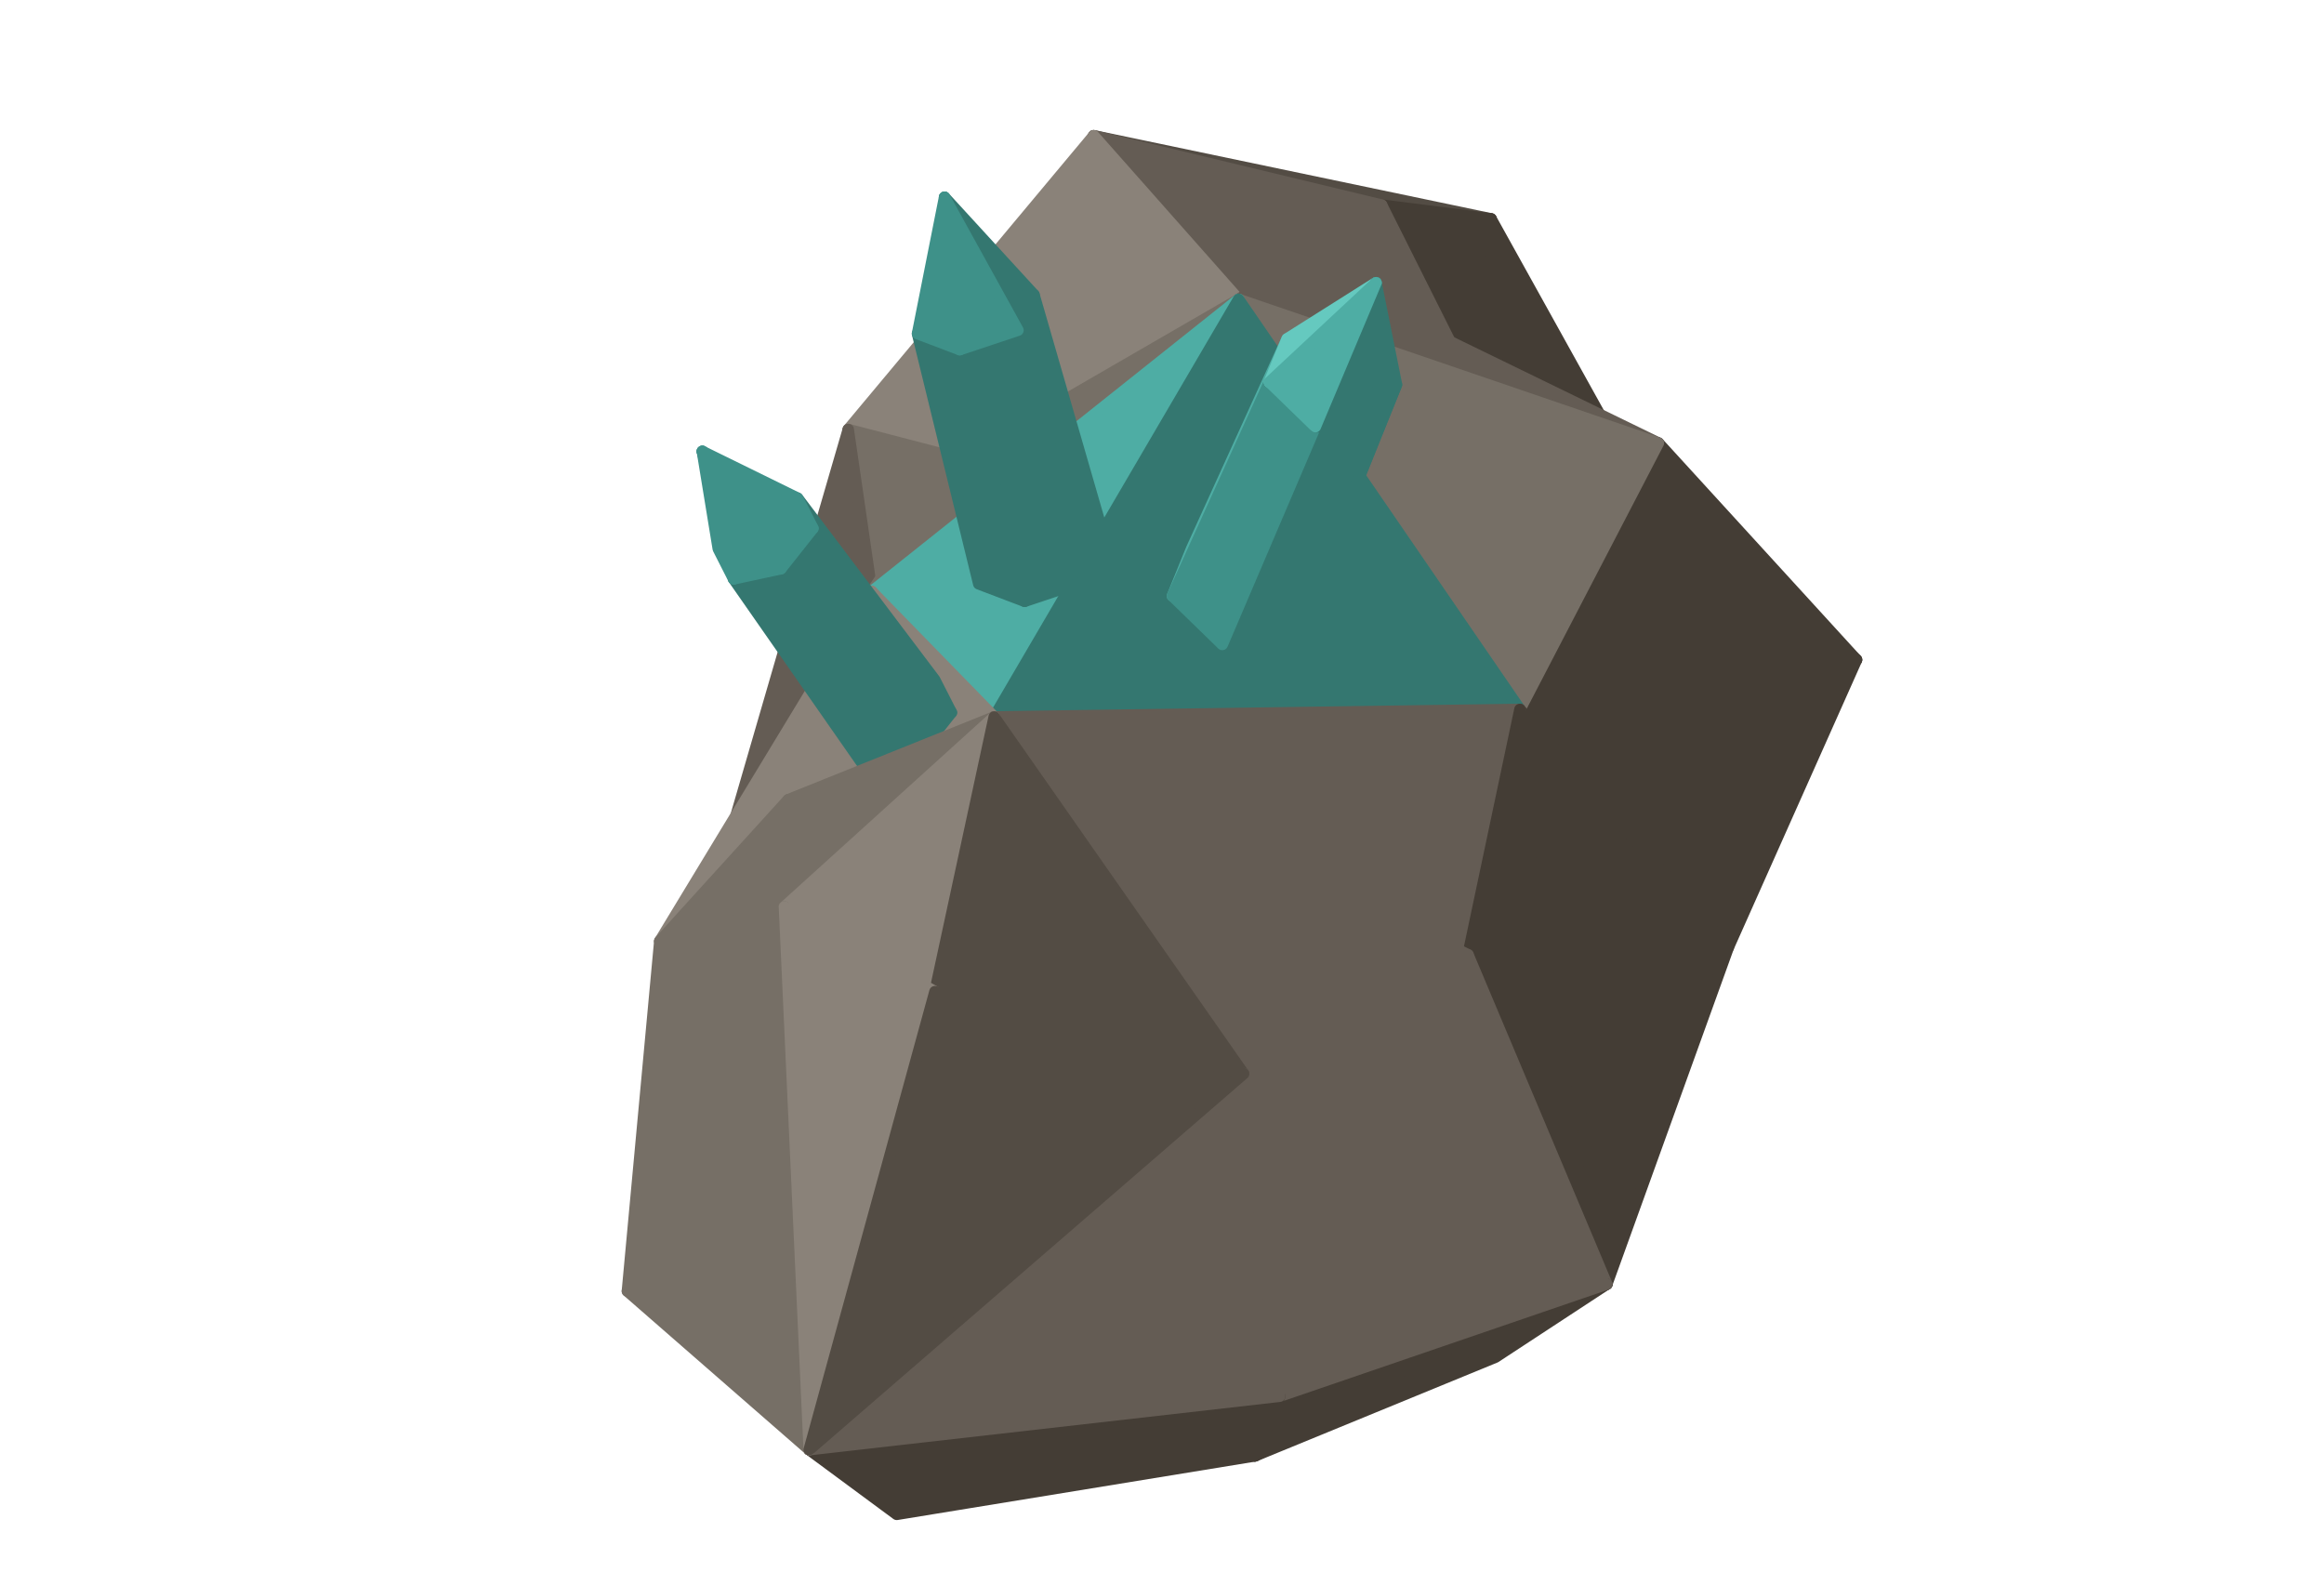
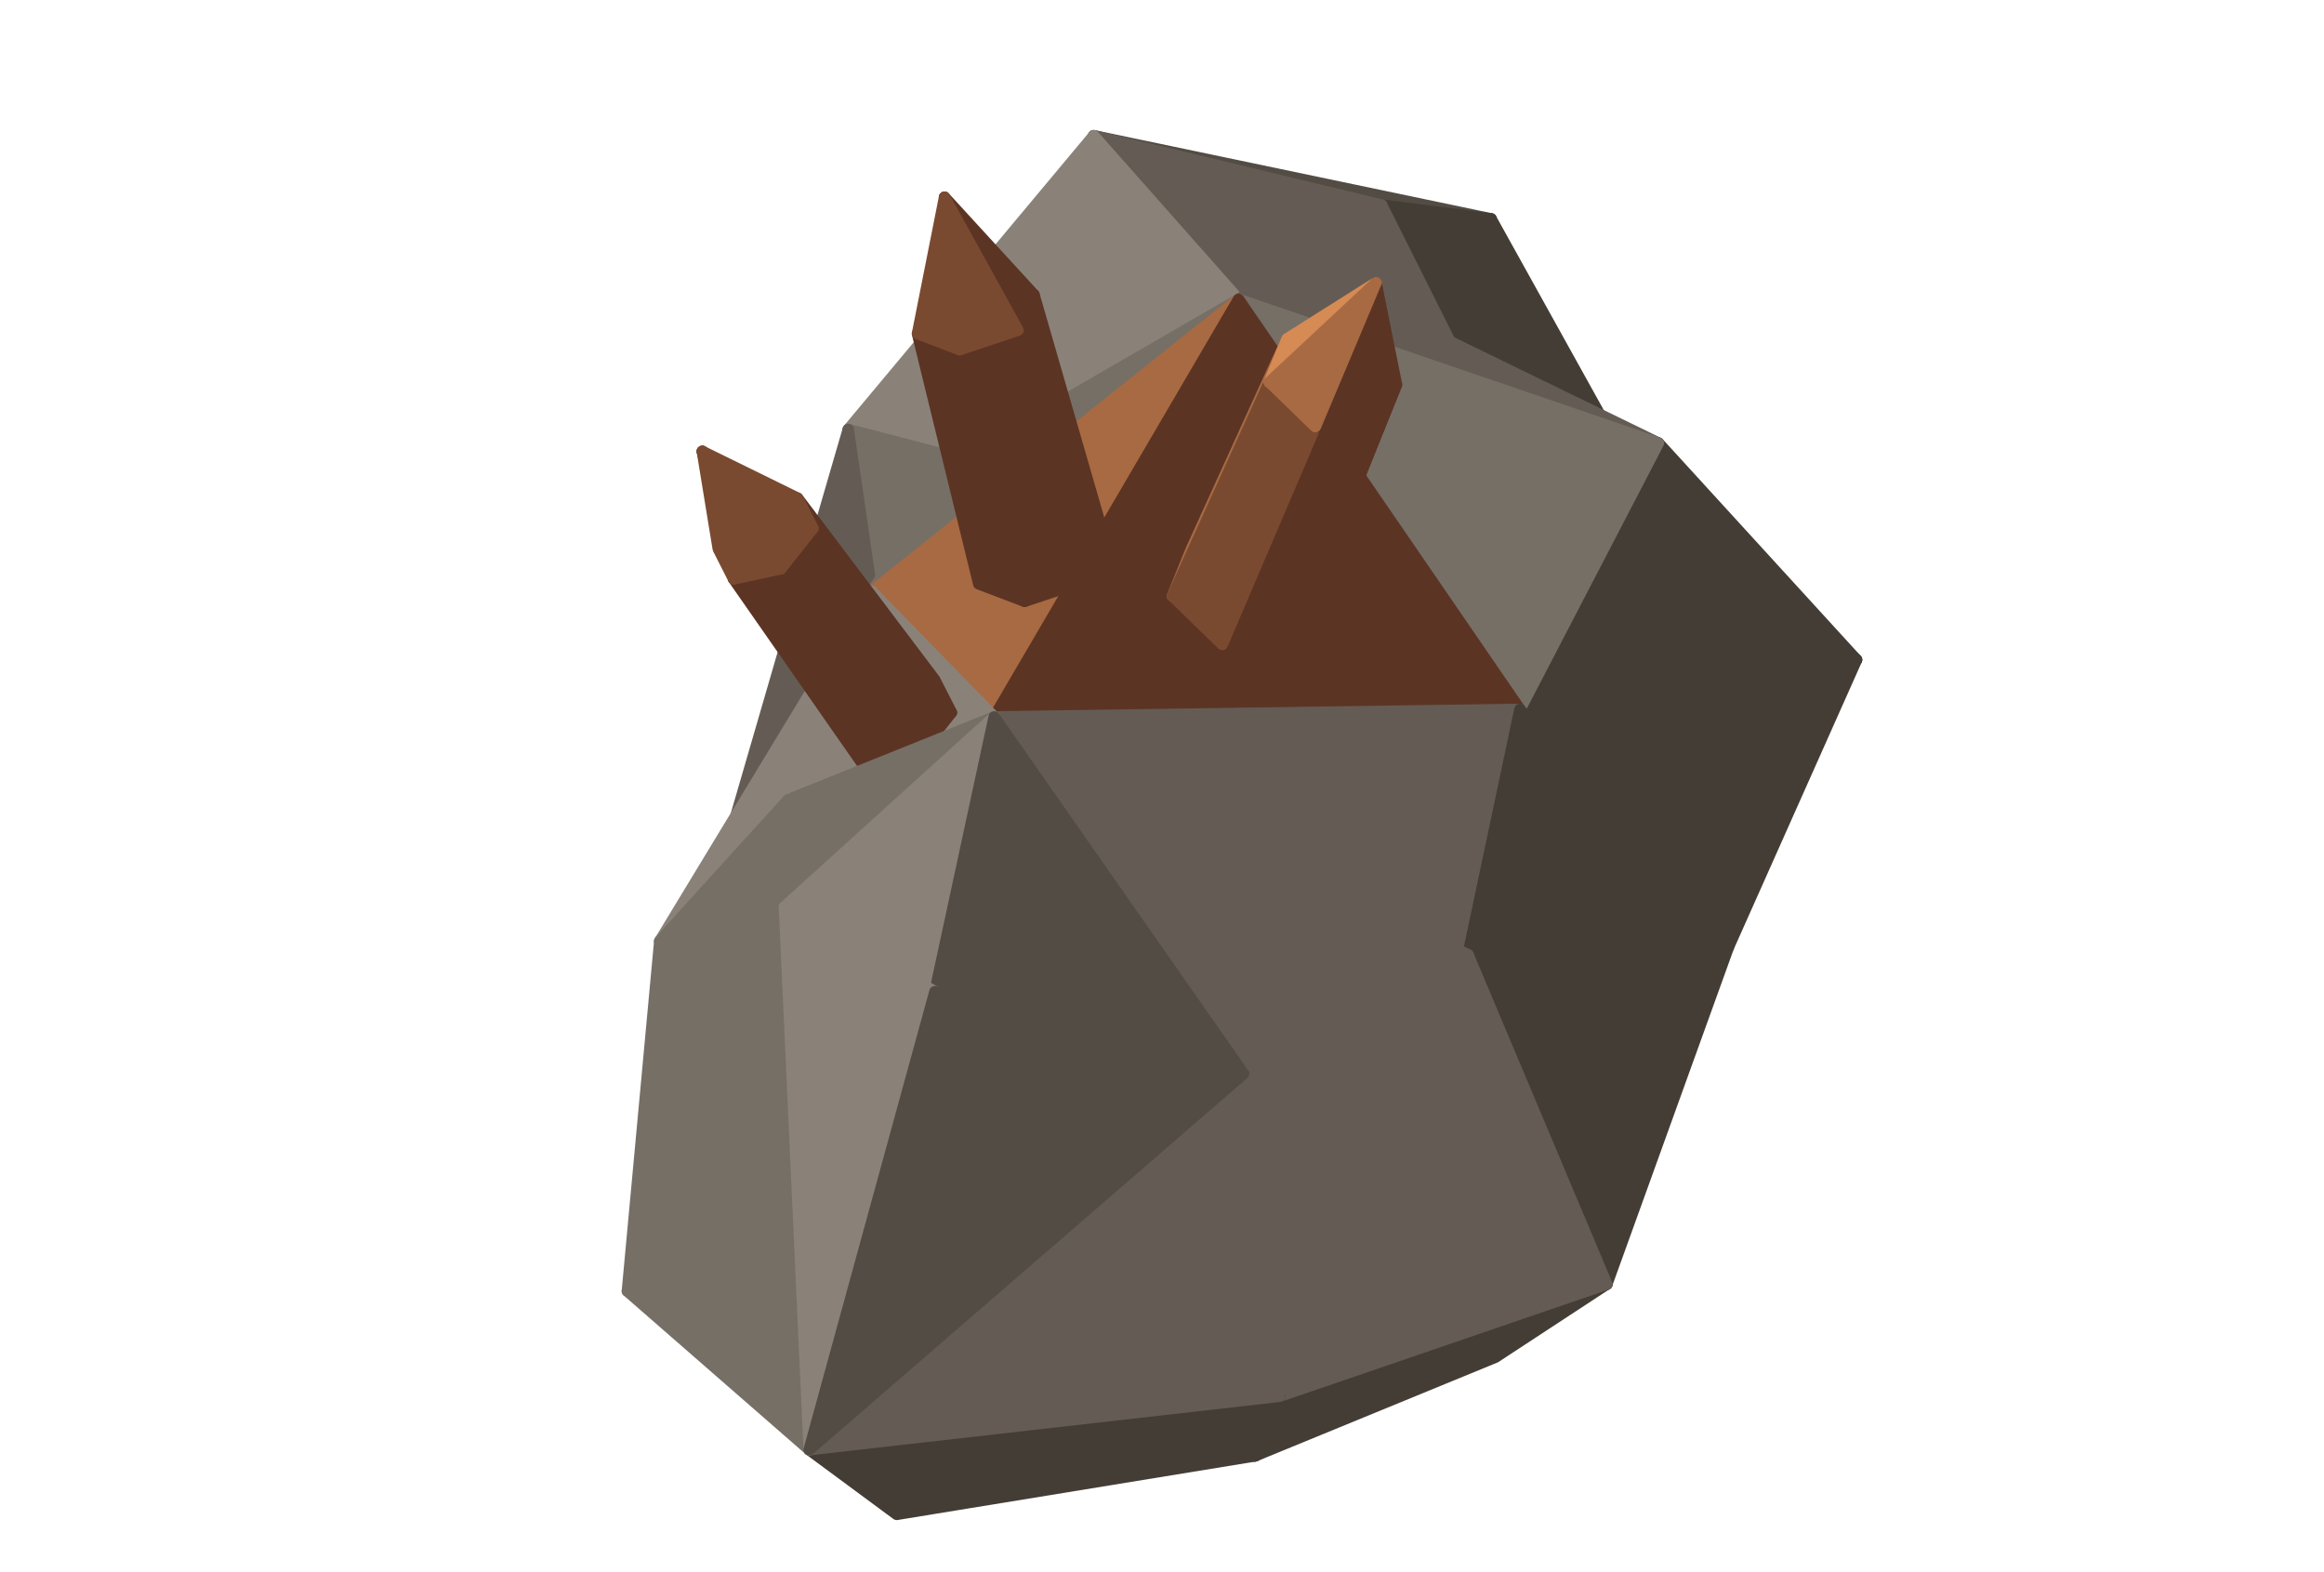
<svg xmlns="http://www.w3.org/2000/svg" width="106.75" height="72.188" viewBox="0 0 244 165">
  <polygon fill="#534C44" stroke="#534C44" stroke-width="1.2" stroke-linejoin="round" points="156.55,22.98 145.06,21.53 114.83,14.25" />
  <polygon fill="#443D35" stroke="#443D35" stroke-width="1.2" stroke-linejoin="round" points="156.55,22.98 170.16,47.49 152.24,35.86" />
  <polygon fill="#443D35" stroke="#443D35" stroke-width="1.2" stroke-linejoin="round" points="156.55,22.98 152.24,35.86 145.06,21.53" />
  <polygon fill="#8A8279" stroke="#8A8279" stroke-width="1.2" stroke-linejoin="round" points="89.06,45.09 114.83,14.25 101.04,48.21" />
  <polygon fill="#443D35" stroke="#443D35" stroke-width="1.2" stroke-linejoin="round" points="170.16,47.49 194.92,69.27 152.24,35.86" />
  <polygon fill="#645C54" stroke="#645C54" stroke-width="1.2" stroke-linejoin="round" points="114.83,14.25 145.06,21.53 130.04,31.43" />
  <polygon fill="#8A8279" stroke="#8A8279" stroke-width="1.2" stroke-linejoin="round" points="101.04,48.21 114.83,14.25 130.04,31.43" />
  <polygon fill="#645C54" stroke="#645C54" stroke-width="1.2" stroke-linejoin="round" points="145.06,21.53 152.24,35.86 130.04,31.43" />
  <polygon fill="#766F66" stroke="#766F66" stroke-width="1.2" stroke-linejoin="round" points="89.06,45.09 101.04,48.21 91.53,62.10" />
  <polygon fill="#645C54" stroke="#645C54" stroke-width="1.2" stroke-linejoin="round" points="76.45,88.48 89.06,45.09 91.53,62.10" />
  <polygon fill="#645C54" stroke="#645C54" stroke-width="1.2" stroke-linejoin="round" points="152.24,35.86 174.12,46.51 130.04,31.43" />
  <polygon fill="#766F66" stroke="#766F66" stroke-width="1.2" stroke-linejoin="round" points="91.53,62.10 101.04,48.21 130.04,31.43" />
  <polygon fill="#443D35" stroke="#443D35" stroke-width="1.2" stroke-linejoin="round" points="194.92,69.27 159.58,74.48 174.12,46.51" />
  <polygon fill="#443D35" stroke="#443D35" stroke-width="1.2" stroke-linejoin="round" points="194.92,69.27 181.46,99.46 159.58,74.48" />
  <polygon fill="#766F66" stroke="#766F66" stroke-width="1.2" stroke-linejoin="round" points="174.12,46.51 159.58,74.48 130.04,31.43" />
-   <polygon fill="#4EADA4" stroke="#4EADA4" stroke-width="1.2" stroke-linejoin="round" points="91.53,62.10 130.04,31.43 104.38,75.27" />
+   <polygon fill="#A86A42" stroke="#A86A42" stroke-width="1.2" stroke-linejoin="round" points="91.53,62.10 130.04,31.43 104.38,75.27" />
  <polygon fill="#8A8279" stroke="#8A8279" stroke-width="1.2" stroke-linejoin="round" points="69.27,98.81 91.53,62.10 82.76,83.96" />
-   <polygon fill="#347770" stroke="#347770" stroke-width="1.2" stroke-linejoin="round" points="159.58,74.48 104.38,75.27 130.04,31.43" />
-   <polygon fill="#347770" stroke="#347770" stroke-width="1.2" stroke-linejoin="round" points="116.05,56.87 114.23,60.91 106.88,34.67 108.56,30.95" />
+   <polygon fill="#5C3424" stroke="#5C3424" stroke-width="1.2" stroke-linejoin="round" points="159.58,74.48 104.38,75.27 130.04,31.43" />
+   <polygon fill="#5C3424" stroke="#5C3424" stroke-width="1.2" stroke-linejoin="round" points="116.05,56.87 114.23,60.91 106.88,34.67 108.56,30.95" />
  <polygon fill="#443D35" stroke="#443D35" stroke-width="1.2" stroke-linejoin="round" points="181.46,99.46 168.70,134.82 159.58,74.48" />
-   <polygon fill="#347770" stroke="#347770" stroke-width="1.2" stroke-linejoin="round" points="107.58,63.13 102.76,61.30 96.33,35.03 100.77,36.71" />
-   <polygon fill="#347770" stroke="#347770" stroke-width="1.2" stroke-linejoin="round" points="137.60,62.84 135.58,67.79 144.77,44.93 146.62,40.38" />
-   <polygon fill="#4EADA4" stroke="#4EADA4" stroke-width="1.2" stroke-linejoin="round" points="123.10,62.57 125.11,57.62 135.14,35.57 133.28,40.12" />
-   <polygon fill="#347770" stroke="#347770" stroke-width="1.2" stroke-linejoin="round" points="114.23,60.91 107.58,63.13 100.77,36.71 106.88,34.67" />
+   <polygon fill="#5C3424" stroke="#5C3424" stroke-width="1.2" stroke-linejoin="round" points="107.58,63.13 102.76,61.30 96.33,35.03 100.77,36.71" />
+   <polygon fill="#5C3424" stroke="#5C3424" stroke-width="1.2" stroke-linejoin="round" points="137.60,62.84 135.58,67.79 144.77,44.93 146.62,40.38" />
+   <polygon fill="#A86A42" stroke="#A86A42" stroke-width="1.2" stroke-linejoin="round" points="123.10,62.57 125.11,57.62 135.14,35.57 133.28,40.12" />
+   <polygon fill="#5C3424" stroke="#5C3424" stroke-width="1.2" stroke-linejoin="round" points="114.23,60.91 107.58,63.13 100.77,36.71 106.88,34.67" />
  <polygon fill="#8A8279" stroke="#8A8279" stroke-width="1.2" stroke-linejoin="round" points="82.76,83.96 91.53,62.10 104.38,75.27" />
-   <polygon fill="#347770" stroke="#347770" stroke-width="1.2" stroke-linejoin="round" points="135.58,67.79 128.33,67.66 138.10,44.80 144.77,44.93" />
-   <polygon fill="#3E9189" stroke="#3E9189" stroke-width="1.2" stroke-linejoin="round" points="128.33,67.66 123.10,62.57 133.28,40.12 138.10,44.80" />
+   <polygon fill="#5C3424" stroke="#5C3424" stroke-width="1.2" stroke-linejoin="round" points="135.58,67.79 128.33,67.66 138.10,44.80 144.77,44.93" />
+   <polygon fill="#7A4A30" stroke="#7A4A30" stroke-width="1.2" stroke-linejoin="round" points="128.33,67.66 123.10,62.57 133.28,40.12 138.10,44.80" />
  <polygon fill="#766F66" stroke="#766F66" stroke-width="1.2" stroke-linejoin="round" points="69.27,98.81 82.76,83.96 82.36,95.21" />
-   <polygon fill="#347770" stroke="#347770" stroke-width="1.2" stroke-linejoin="round" points="108.56,30.95 106.88,34.67 99.17,20.71" />
-   <polygon fill="#3E9189" stroke="#3E9189" stroke-width="1.2" stroke-linejoin="round" points="100.77,36.71 96.33,35.03 99.17,20.71" />
-   <polygon fill="#347770" stroke="#347770" stroke-width="1.2" stroke-linejoin="round" points="98.13,71.36 99.89,74.81 85.35,55.47 83.74,52.30" />
-   <polygon fill="#3E9189" stroke="#3E9189" stroke-width="1.2" stroke-linejoin="round" points="106.88,34.67 100.77,36.71 99.17,20.71" />
-   <polygon fill="#347770" stroke="#347770" stroke-width="1.2" stroke-linejoin="round" points="96.24,79.42 90.83,80.58 77.02,60.78 81.99,59.71" />
-   <polygon fill="#347770" stroke="#347770" stroke-width="1.2" stroke-linejoin="round" points="99.89,74.81 96.24,79.42 81.99,59.71 85.35,55.47" />
+   <polygon fill="#5C3424" stroke="#5C3424" stroke-width="1.2" stroke-linejoin="round" points="108.56,30.95 106.88,34.67 99.17,20.71" />
+   <polygon fill="#7A4A30" stroke="#7A4A30" stroke-width="1.2" stroke-linejoin="round" points="100.77,36.71 96.33,35.03 99.17,20.71" />
+   <polygon fill="#5C3424" stroke="#5C3424" stroke-width="1.2" stroke-linejoin="round" points="98.13,71.36 99.89,74.81 85.35,55.47 83.74,52.30" />
+   <polygon fill="#7A4A30" stroke="#7A4A30" stroke-width="1.2" stroke-linejoin="round" points="106.88,34.67 100.77,36.71 99.17,20.71" />
+   <polygon fill="#5C3424" stroke="#5C3424" stroke-width="1.2" stroke-linejoin="round" points="96.24,79.42 90.83,80.58 77.02,60.78 81.99,59.71" />
+   <polygon fill="#5C3424" stroke="#5C3424" stroke-width="1.2" stroke-linejoin="round" points="99.89,74.81 96.24,79.42 81.99,59.71 85.35,55.47" />
  <polygon fill="#645C54" stroke="#645C54" stroke-width="1.2" stroke-linejoin="round" points="159.58,74.48 154.13,100.24 104.38,75.27" />
  <polygon fill="#443D35" stroke="#443D35" stroke-width="1.2" stroke-linejoin="round" points="168.70,134.82 154.13,100.24 159.58,74.48" />
  <polygon fill="#443D35" stroke="#443D35" stroke-width="1.2" stroke-linejoin="round" points="157.00,142.49 131.76,152.85 168.70,134.82" />
-   <polygon fill="#347770" stroke="#347770" stroke-width="1.2" stroke-linejoin="round" points="146.62,40.38 144.77,44.93 144.47,29.68" />
-   <polygon fill="#65C9BF" stroke="#65C9BF" stroke-width="1.2" stroke-linejoin="round" points="133.28,40.12 135.14,35.57 144.47,29.68" />
+   <polygon fill="#5C3424" stroke="#5C3424" stroke-width="1.2" stroke-linejoin="round" points="146.62,40.38 144.77,44.93 144.47,29.68" />
+   <polygon fill="#D68A54" stroke="#D68A54" stroke-width="1.2" stroke-linejoin="round" points="133.28,40.12 135.14,35.57 144.47,29.68" />
  <polygon fill="#766F66" stroke="#766F66" stroke-width="1.2" stroke-linejoin="round" points="65.87,135.55 69.27,98.81 82.36,95.21" />
  <polygon fill="#766F66" stroke="#766F66" stroke-width="1.2" stroke-linejoin="round" points="82.36,95.21 82.76,83.96 104.38,75.27" />
-   <polygon fill="#347770" stroke="#347770" stroke-width="1.2" stroke-linejoin="round" points="144.77,44.93 138.10,44.80 144.47,29.68" />
-   <polygon fill="#4EADA4" stroke="#4EADA4" stroke-width="1.2" stroke-linejoin="round" points="138.10,44.80 133.28,40.12 144.47,29.68" />
-   <polygon fill="#3E9189" stroke="#3E9189" stroke-width="1.2" stroke-linejoin="round" points="77.02,60.78 75.41,57.61 73.74,47.39" />
-   <polygon fill="#3E9189" stroke="#3E9189" stroke-width="1.2" stroke-linejoin="round" points="83.74,52.30 85.35,55.47 73.74,47.39" />
-   <polygon fill="#3E9189" stroke="#3E9189" stroke-width="1.2" stroke-linejoin="round" points="81.99,59.71 77.02,60.78 73.74,47.39" />
-   <polygon fill="#3E9189" stroke="#3E9189" stroke-width="1.2" stroke-linejoin="round" points="85.35,55.47 81.99,59.71 73.74,47.39" />
+   <polygon fill="#5C3424" stroke="#5C3424" stroke-width="1.2" stroke-linejoin="round" points="144.77,44.93 138.10,44.80 144.47,29.68" />
+   <polygon fill="#A86A42" stroke="#A86A42" stroke-width="1.2" stroke-linejoin="round" points="138.10,44.80 133.28,40.12 144.47,29.68" />
+   <polygon fill="#7A4A30" stroke="#7A4A30" stroke-width="1.2" stroke-linejoin="round" points="77.02,60.78 75.41,57.61 73.74,47.39" />
+   <polygon fill="#7A4A30" stroke="#7A4A30" stroke-width="1.2" stroke-linejoin="round" points="83.74,52.30 85.35,55.47 73.74,47.39" />
+   <polygon fill="#7A4A30" stroke="#7A4A30" stroke-width="1.2" stroke-linejoin="round" points="81.99,59.71 77.02,60.78 73.74,47.39" />
+   <polygon fill="#7A4A30" stroke="#7A4A30" stroke-width="1.2" stroke-linejoin="round" points="85.35,55.47 81.99,59.71 73.74,47.39" />
  <polygon fill="#645C54" stroke="#645C54" stroke-width="1.2" stroke-linejoin="round" points="154.13,100.24 130.57,112.73 104.38,75.27" />
  <polygon fill="#645C54" stroke="#645C54" stroke-width="1.2" stroke-linejoin="round" points="168.70,134.82 130.57,112.73 154.13,100.24" />
  <polygon fill="#443D35" stroke="#443D35" stroke-width="1.2" stroke-linejoin="round" points="131.76,152.85 134.35,146.59 168.70,134.82" />
  <polygon fill="#443D35" stroke="#443D35" stroke-width="1.2" stroke-linejoin="round" points="131.76,152.85 94.15,158.99 84.96,152.20" />
  <polygon fill="#645C54" stroke="#645C54" stroke-width="1.2" stroke-linejoin="round" points="168.70,134.82 134.35,146.59 130.57,112.73" />
  <polygon fill="#8A8279" stroke="#8A8279" stroke-width="1.2" stroke-linejoin="round" points="98.16,104.11 82.36,95.21 104.38,75.27" />
  <polygon fill="#534C44" stroke="#534C44" stroke-width="1.2" stroke-linejoin="round" points="130.57,112.73 98.16,104.11 104.38,75.27" />
  <polygon fill="#443D35" stroke="#443D35" stroke-width="1.2" stroke-linejoin="round" points="131.76,152.85 84.96,152.20 134.35,146.59" />
  <polygon fill="#766F66" stroke="#766F66" stroke-width="1.2" stroke-linejoin="round" points="84.96,152.20 65.87,135.55 82.36,95.21" />
  <polygon fill="#645C54" stroke="#645C54" stroke-width="1.2" stroke-linejoin="round" points="134.35,146.59 84.96,152.20 130.57,112.73" />
  <polygon fill="#8A8279" stroke="#8A8279" stroke-width="1.2" stroke-linejoin="round" points="84.96,152.20 82.36,95.21 98.16,104.11" />
  <polygon fill="#534C44" stroke="#534C44" stroke-width="1.2" stroke-linejoin="round" points="84.96,152.20 98.16,104.11 130.57,112.73" />
</svg>
